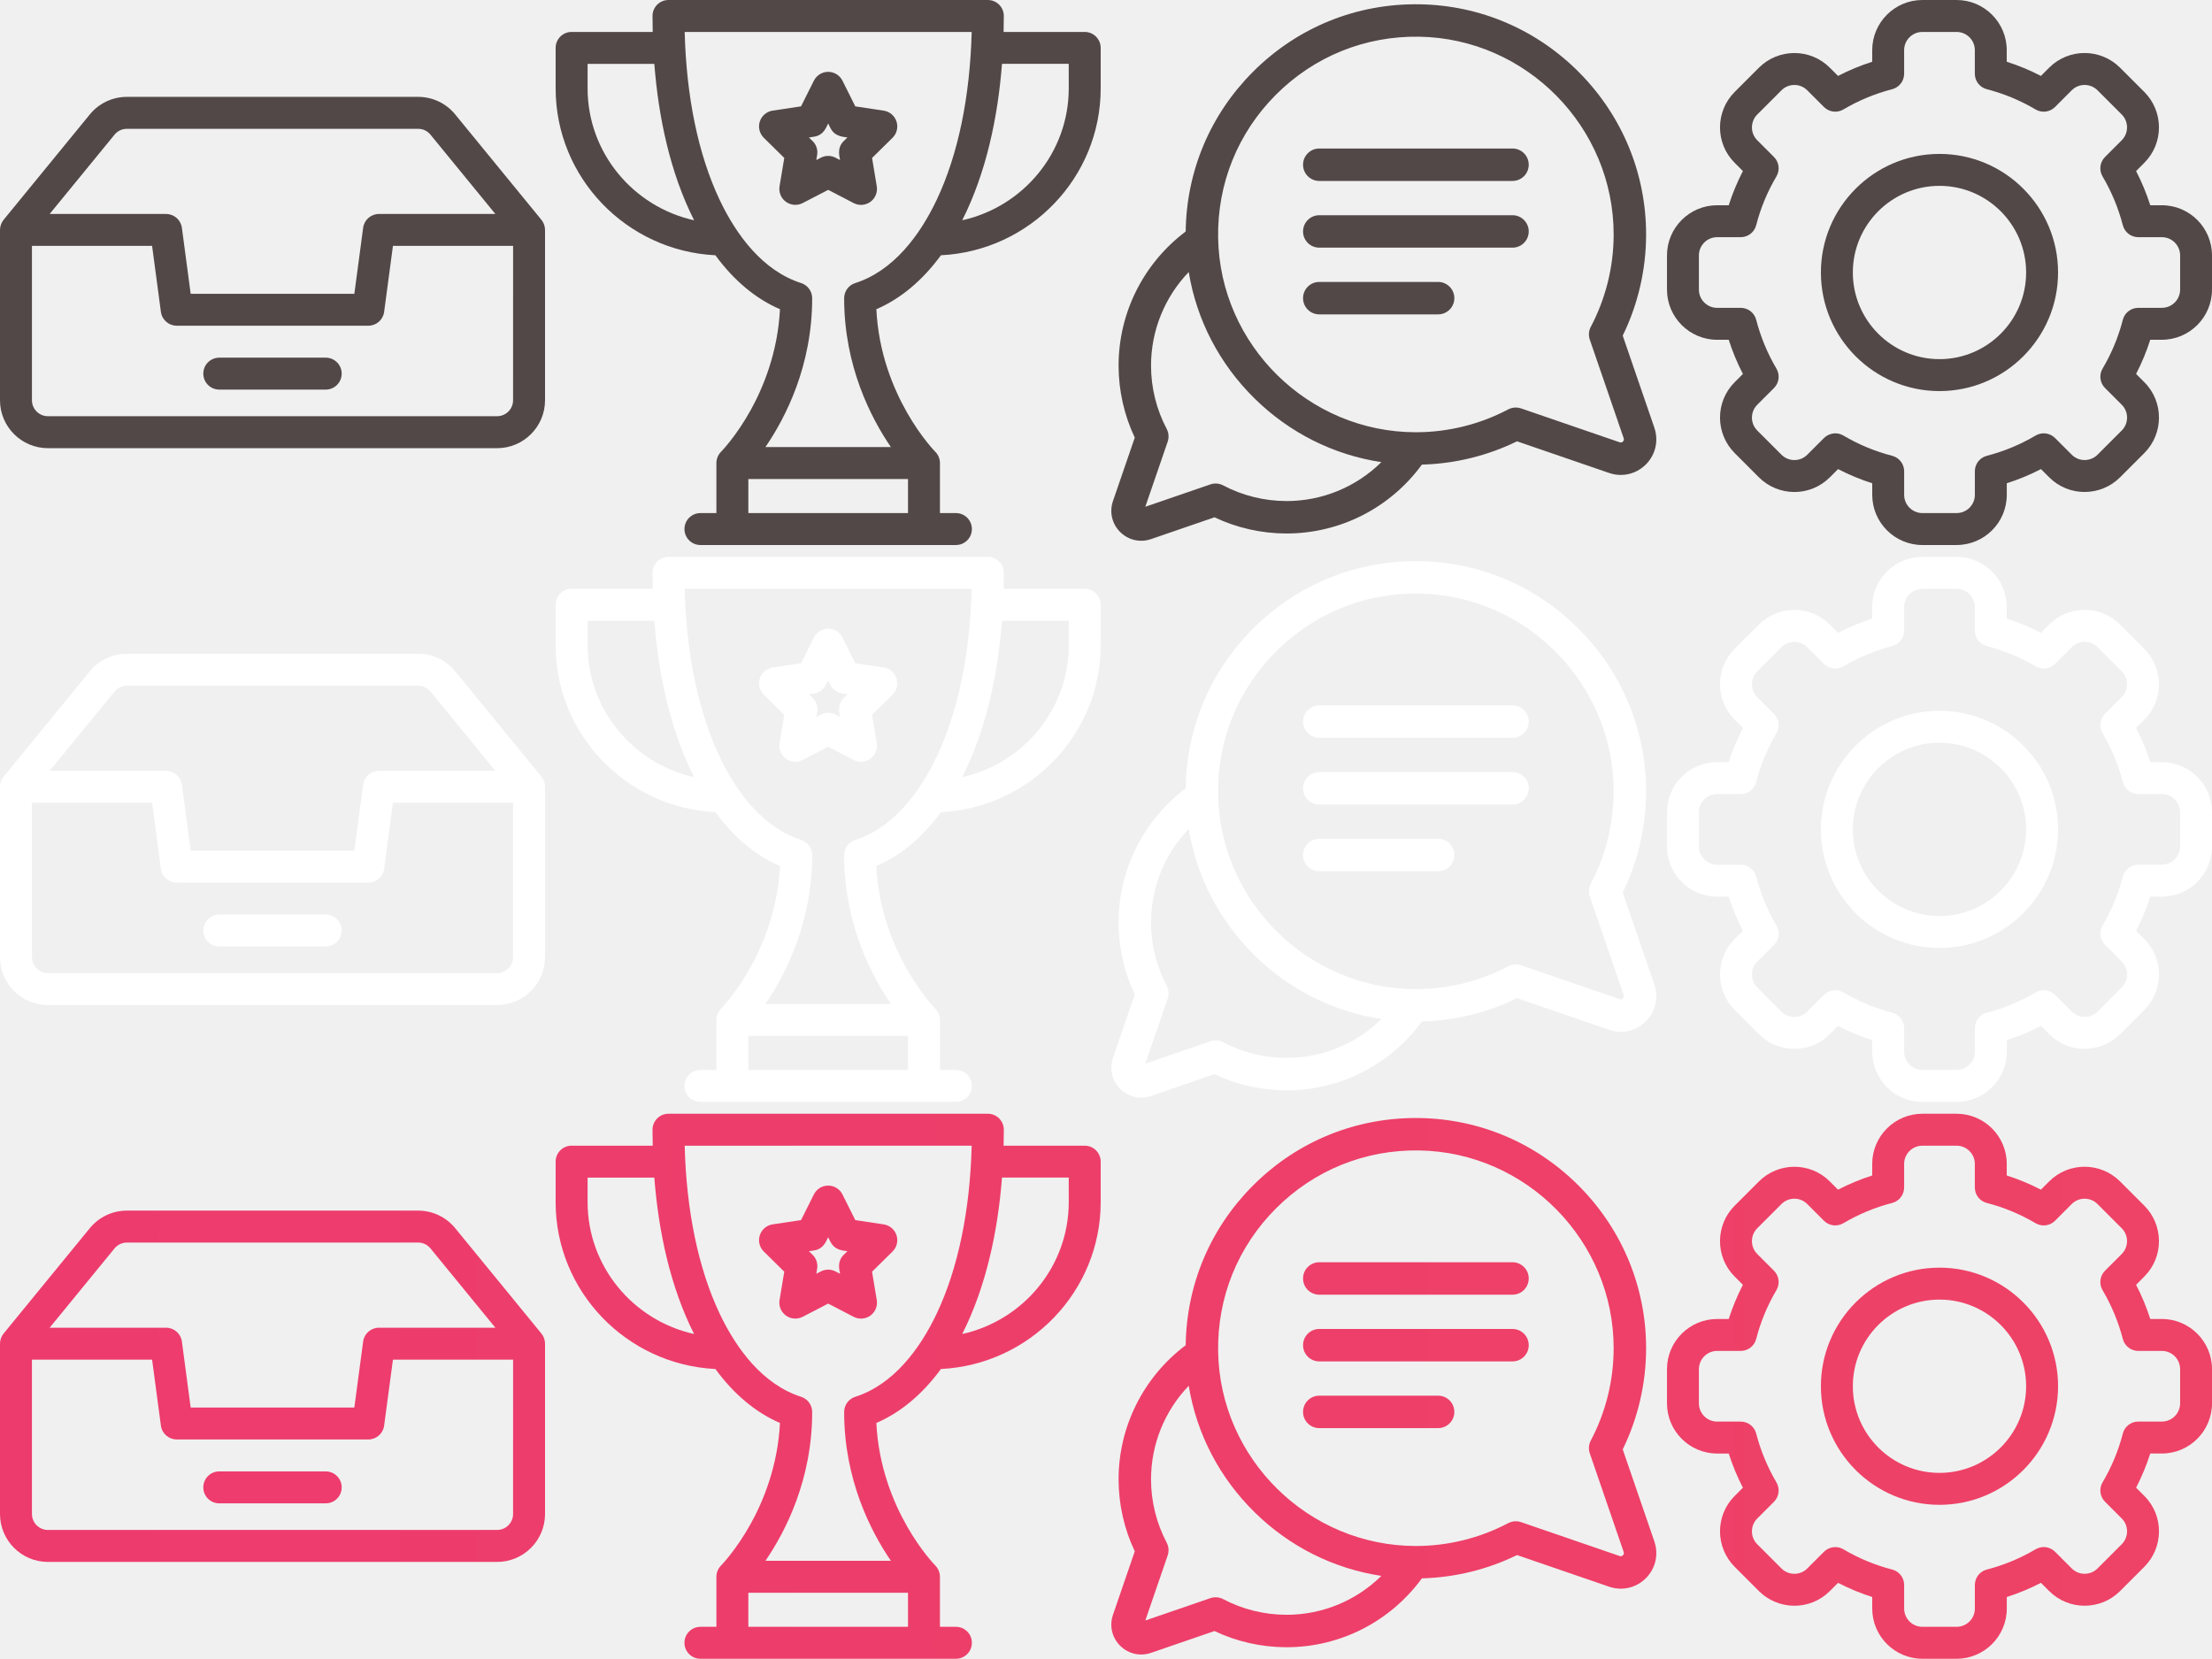
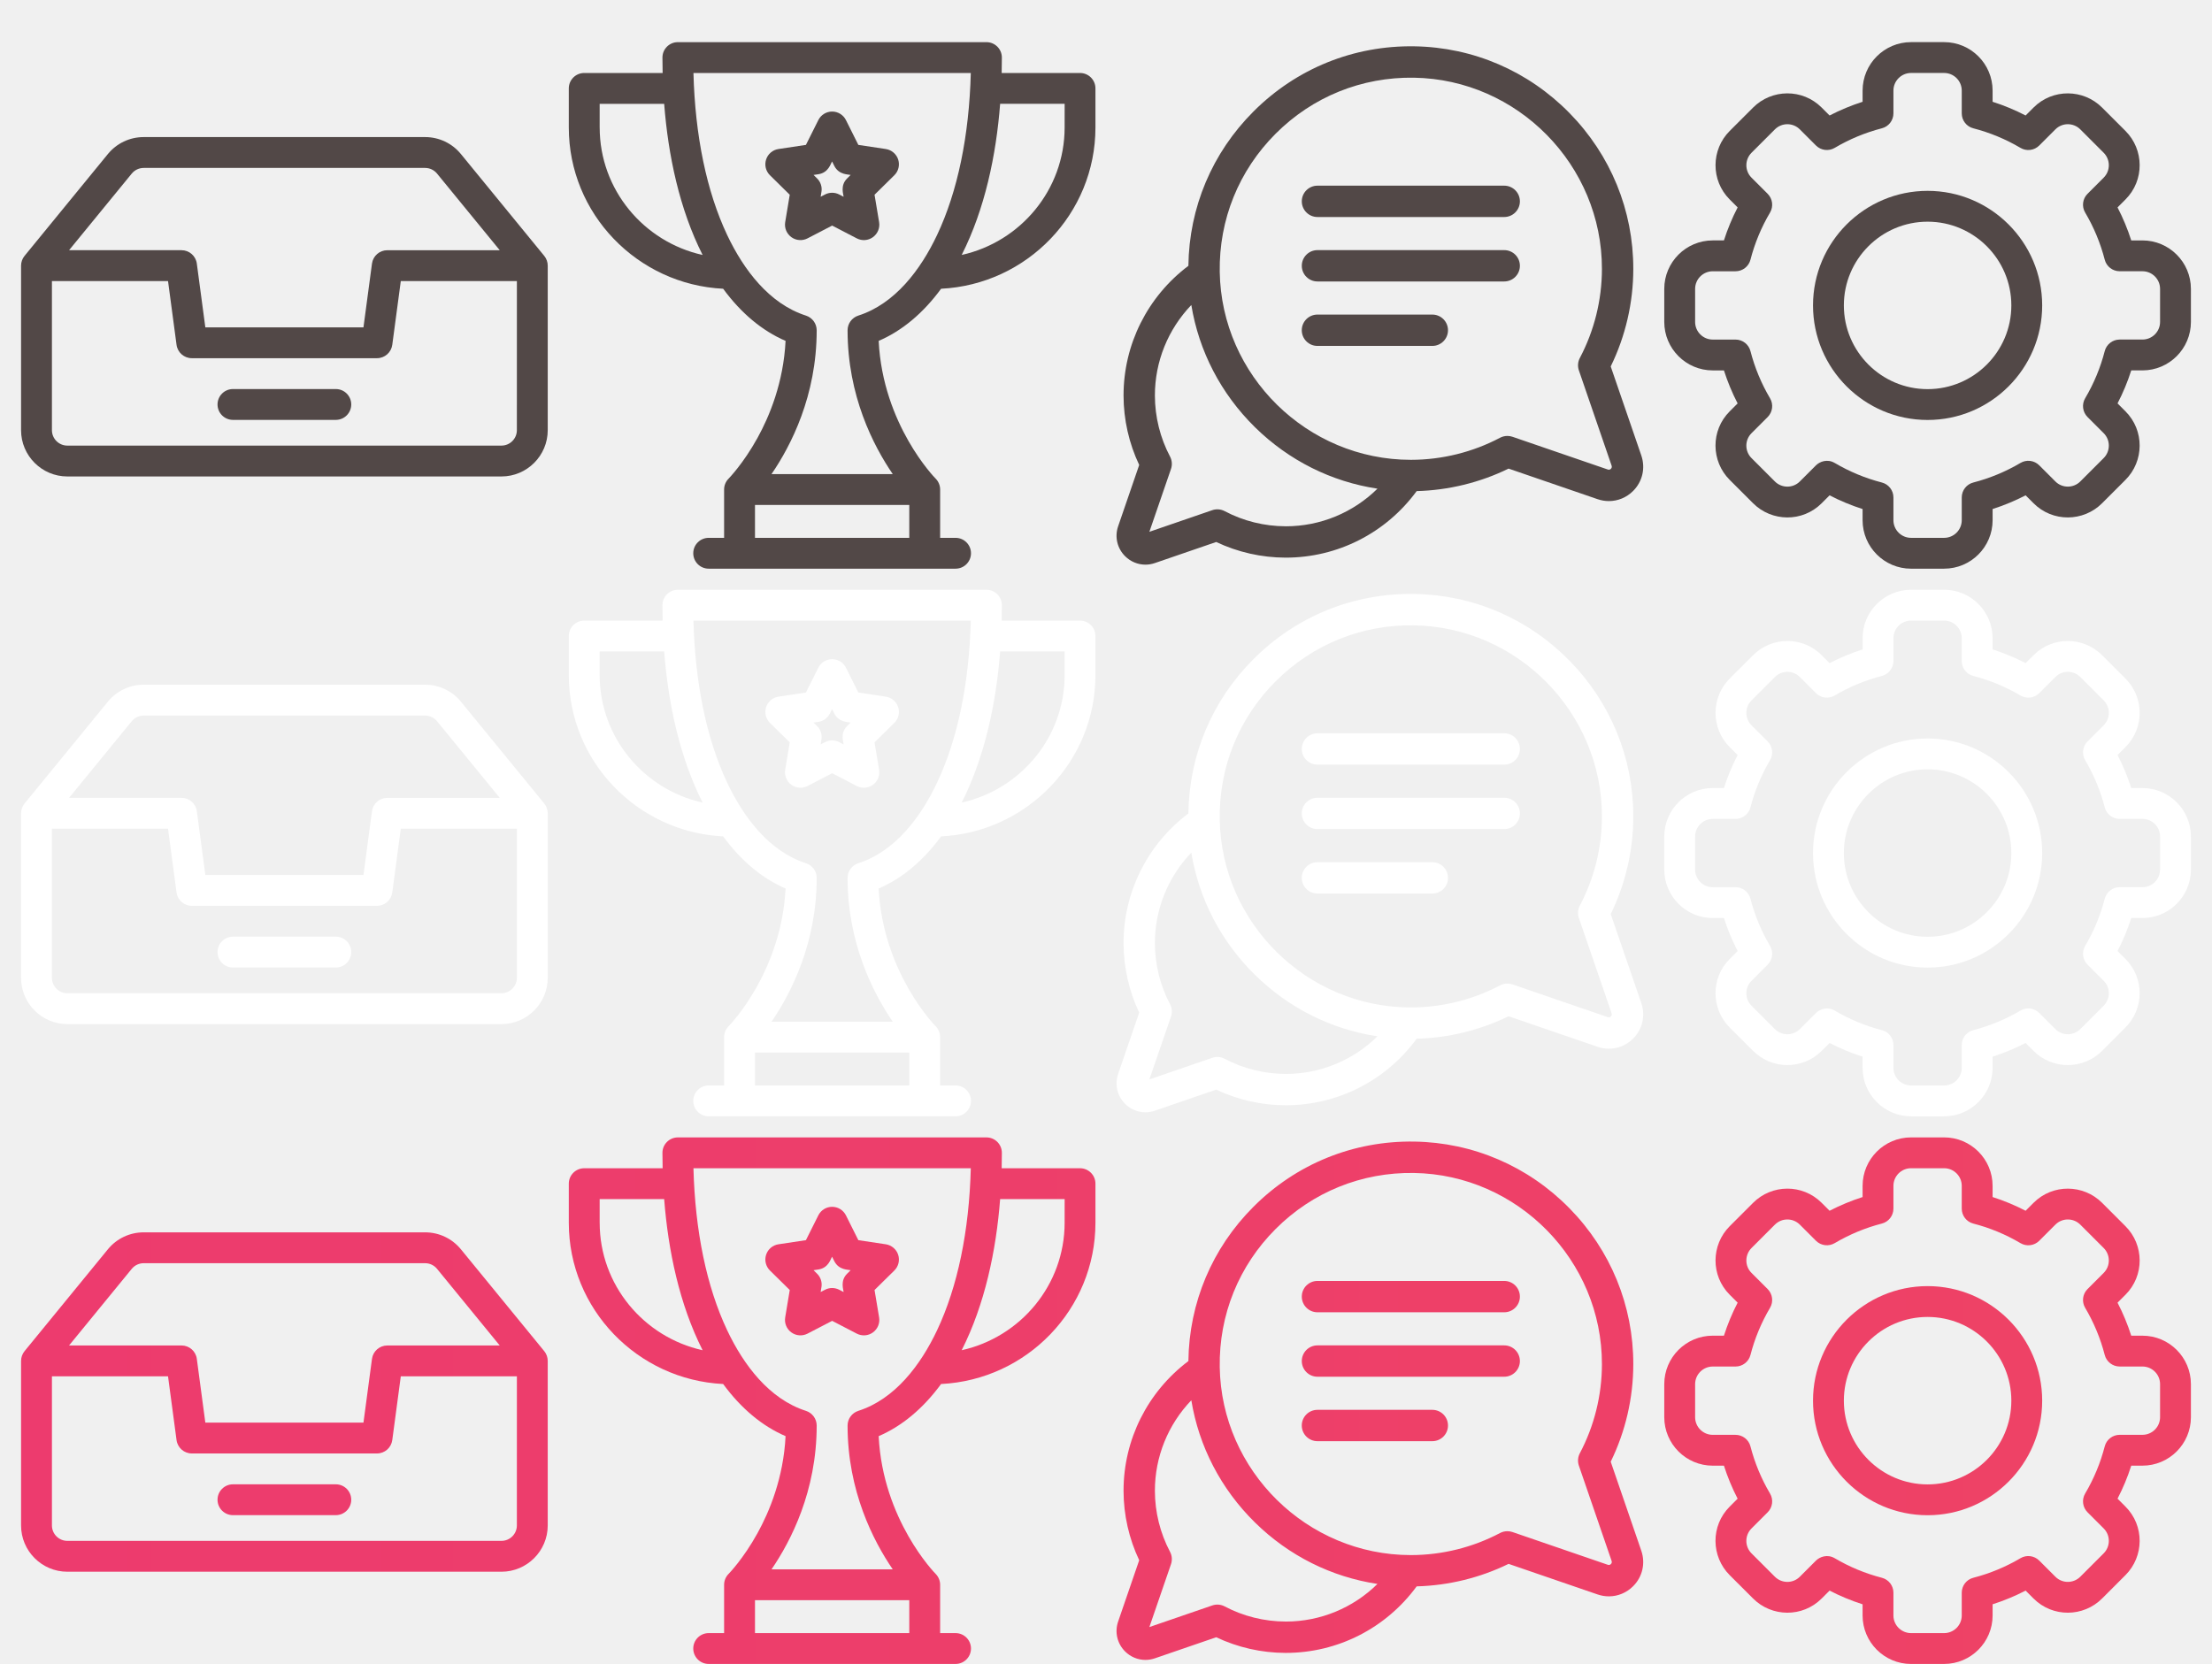
- <svg xmlns="http://www.w3.org/2000/svg" xmlns:xlink="http://www.w3.org/1999/xlink" version="1.1" width="100" height="75" viewBox="0 0 100 75">
+ <svg xmlns="http://www.w3.org/2000/svg" xmlns:xlink="http://www.w3.org/1999/xlink" version="1.1" width="105" height="79" viewBox="0 0 105 79">
  <defs>
    <linearGradient id="linear-gradient" y1="220.67" x2="759.86" y2="220.67" gradientUnits="userSpaceOnUse">
      <stop offset="0" stop-color="#ed3b6e" />
      <stop offset="1" stop-color="#f3702f" />
    </linearGradient>
    <g id="main">
      <g id="inbox">
-         <path d="M 24.476,9.937 20.578,5.173 C 20.165,4.669 19.554,4.379 18.902,4.379 H 5.737 c -0.652,0 -1.263,0.29 -1.676,0.794 L 0.163,9.937 C 0.058,10.066 -1.1442791e-6,10.231 -1.1442791e-6,10.395 v 7.7 c 0,1.194 0.971,2.166 2.166,2.166 h 20.308 c 1.194,0 2.166,-0.971 2.166,-2.166 v -7.7 c 0,-0.158 -0.055,-0.325 -0.163,-0.457 z M 5.178,6.088 C 5.316,5.919 5.52,5.823 5.737,5.823 H 18.902 c 0.217,0 0.421,0.096 0.559,0.265 l 2.933,3.585 h -5.262 c -0.362,0 -0.668,0.268 -0.715,0.626 l -0.398,2.983 H 8.62 L 8.223,10.299 C 8.175,9.941 7.869,9.673 7.507,9.673 H 2.245 Z M 23.195,18.094 c 0,0.398 -0.324,0.722 -0.722,0.722 H 2.166 c -0.398,0 -0.722,-0.324 -0.722,-0.722 v -6.978 h 5.432 l 0.398,2.983 c 0.048,0.359 0.354,0.626 0.715,0.626 h 8.662 c 0.362,0 0.668,-0.268 0.715,-0.626 l 0.398,-2.983 h 5.432 z" />
-         <path d="M 14.726,16.169 H 9.913 c -0.399,0 -0.722,0.323 -0.722,0.722 0,0.399 0.323,0.722 0.722,0.722 h 4.812 c 0.399,0 0.722,-0.323 0.722,-0.722 0,-0.399 -0.323,-0.722 -0.722,-0.722 z" />
+         <path d="M 25.834,11.148 21.879,6.314 C 21.46,5.802 20.841,5.508 20.179,5.508 H 6.821 c -0.662,0 -1.282,0.294 -1.701,0.806 L 1.166,11.148 c -0.107,0.131 -0.166,0.298 -0.166,0.464 v 7.812 c 0,1.212 0.986,2.197 2.197,2.197 H 23.803 C 25.014,21.621 26,20.635 26,19.424 v -7.812 c 0,-0.161 -0.056,-0.33 -0.166,-0.464 z M 6.254,7.241 C 6.394,7.071 6.601,6.973 6.821,6.973 H 20.179 c 0.221,0 0.427,0.098 0.567,0.269 l 2.976,3.638 h -5.339 c -0.367,0 -0.677,0.272 -0.726,0.636 l -0.404,3.026 H 9.747 L 9.343,11.515 C 9.295,11.151 8.984,10.879 8.617,10.879 H 3.278 Z M 24.535,19.424 c 0,0.404 -0.329,0.732 -0.732,0.732 H 3.197 c -0.404,0 -0.732,-0.329 -0.732,-0.732 V 12.344 h 5.511 l 0.404,3.026 c 0.048,0.364 0.359,0.636 0.726,0.636 h 8.789 c 0.367,0 0.677,-0.272 0.726,-0.636 l 0.404,-3.026 h 5.511 z" />
+         <path d="m 15.941,17.471 h -4.883 c -0.404,0 -0.732,0.328 -0.732,0.732 0,0.404 0.328,0.732 0.732,0.732 h 4.883 c 0.404,0 0.732,-0.328 0.732,-0.732 0,-0.404 -0.328,-0.732 -0.732,-0.732 z" />
      </g>
      <g id="achievements">
-         <path d="M 39.95,5.002 38.666,4.809 38.086,3.647 C 37.963,3.403 37.713,3.248 37.44,3.248 c -0.273,0 -0.523,0.154 -0.646,0.399 l -0.581,1.161 -1.284,0.193 c -0.27,0.041 -0.495,0.231 -0.579,0.491 -0.085,0.261 -0.014,0.546 0.18,0.737 l 0.925,0.911 -0.213,1.281 c -0.045,0.27 0.067,0.542 0.288,0.702 0.221,0.16 0.514,0.183 0.757,0.057 L 37.44,8.583 38.592,9.181 C 38.835,9.307 39.128,9.285 39.349,9.125 39.57,8.964 39.682,8.692 39.637,8.422 L 39.424,7.141 40.349,6.23 C 40.544,6.038 40.614,5.753 40.529,5.493 40.445,5.233 40.221,5.043 39.95,5.002 Z m -1.806,1.374 C 37.801,6.714 37.976,7.138 37.976,7.235 L 37.773,7.129 c -0.208,-0.108 -0.457,-0.108 -0.665,0 L 36.904,7.235 c 0.019,-0.17 0.089,-0.332 0.012,-0.568 -0.077,-0.237 -0.23,-0.326 -0.344,-0.452 0.118,-0.018 0.236,-0.036 0.231,-0.035 0.475,-0.074 0.573,-0.506 0.637,-0.596 l 0.103,0.205 c 0.216,0.431 0.673,0.395 0.765,0.425 z" />
-         <path d="m 49.038,1.444 h -3.667 c 0.006,-0.239 0.009,-0.479 0.009,-0.722 C 45.38,0.323 45.057,1.7696721e-7 44.658,1.7696721e-7 h -14.437 c -0.399,0 -0.722,0.323 -0.722,0.722 0,0.243 0.003,0.483 0.009,0.722 h -3.667 c -0.399,0 -0.722,0.323 -0.722,0.722 v 1.828 c 0,4.039 3.206,7.348 7.222,7.546 0.837,1.141 1.823,1.967 2.92,2.439 -0.098,1.952 -0.756,3.533 -1.315,4.545 -0.665,1.204 -1.343,1.893 -1.348,1.899 v 4.9e-5 c -0.132,0.132 -0.211,0.318 -0.211,0.51 v 2.262 h -0.722 c -0.399,0 -0.722,0.323 -0.722,0.722 0,0.399 0.323,0.722 0.722,0.722 h 11.55 c 0.399,0 0.722,-0.323 0.722,-0.722 0,-0.399 -0.323,-0.722 -0.722,-0.722 h -0.722 v -2.262 c 0,-0.183 -0.073,-0.372 -0.211,-0.51 0,0 0,0 0,-4.9e-5 -0.026,-0.026 -2.47,-2.515 -2.664,-6.444 1.097,-0.472 2.083,-1.298 2.92,-2.439 4.016,-0.199 7.222,-3.507 7.222,-7.546 V 2.166 c 0,-0.399 -0.323,-0.722 -0.722,-0.722 z M 26.564,3.994 V 2.887 h 3.017 c 0.186,2.412 0.715,4.93 1.798,7.071 C 28.628,9.349 26.564,6.906 26.564,3.994 Z m 7.267,19.201 v -1.54 h 7.218 v 1.54 z m 4.833,-10.399 c -0.299,0.096 -0.502,0.374 -0.502,0.687 0,3.06 1.205,5.399 2.113,6.728 h -5.671 c 0.908,-1.328 2.113,-3.667 2.113,-6.728 0,-0.314 -0.203,-0.592 -0.502,-0.687 -1.712,-0.548 -2.916,-2.139 -3.689,-3.777 C 31.569,6.991 31.028,4.384 30.953,1.444 h 12.975 c -0.076,2.94 -0.616,5.547 -1.575,7.576 -0.766,1.621 -1.967,3.226 -3.689,3.777 z m 9.652,-8.803 c 0,2.912 -2.063,5.355 -4.816,5.965 1.083,-2.141 1.612,-4.66 1.798,-7.072 h 3.017 z" />
+         <path d="M 42.047,6.075 40.744,5.879 40.155,4.701 C 40.031,4.453 39.777,4.296 39.5,4.296 c -0.277,0 -0.531,0.157 -0.655,0.405 l -0.589,1.178 -1.303,0.196 c -0.274,0.041 -0.502,0.234 -0.587,0.498 -0.086,0.264 -0.015,0.554 0.183,0.748 l 0.939,0.925 -0.216,1.3 c -0.046,0.274 0.068,0.55 0.292,0.713 0.224,0.163 0.521,0.186 0.768,0.058 l 1.169,-0.607 1.169,0.607 c 0.246,0.128 0.544,0.106 0.768,-0.058 0.224,-0.163 0.338,-0.439 0.292,-0.713 L 41.513,8.246 42.452,7.321 C 42.65,7.127 42.72,6.837 42.635,6.573 42.549,6.31 42.321,6.117 42.047,6.075 Z m -1.833,1.394 c -0.349,0.343 -0.17,0.773 -0.17,0.872 l -0.207,-0.107 c -0.212,-0.11 -0.463,-0.11 -0.675,0 l -0.207,0.107 c 0.019,-0.172 0.09,-0.337 0.012,-0.577 -0.078,-0.24 -0.233,-0.331 -0.349,-0.458 0.12,-0.018 0.239,-0.036 0.234,-0.035 0.482,-0.075 0.581,-0.513 0.646,-0.604 l 0.104,0.208 c 0.219,0.438 0.683,0.401 0.776,0.431 z" />
+         <path d="m 51.268,2.465 h -3.72 c 0.006,-0.242 0.009,-0.486 0.009,-0.732 5e-5,-0.404 -0.328,-0.732 -0.732,-0.732 h -14.648 c -0.404,0 -0.732,0.328 -0.732,0.732 0,0.246 0.003,0.49 0.009,0.732 h -3.72 C 27.328,2.465 27,2.793 27,3.197 v 1.855 c 0,4.098 3.253,7.455 7.327,7.657 0.849,1.158 1.85,1.996 2.963,2.475 -0.099,1.981 -0.767,3.585 -1.335,4.611 -0.675,1.221 -1.362,1.921 -1.368,1.927 v 5e-5 c -0.134,0.134 -0.215,0.322 -0.215,0.518 v 2.295 h -0.732 c -0.404,0 -0.732,0.328 -0.732,0.732 0,0.404 0.328,0.732 0.732,0.732 h 11.719 c 0.404,0 0.732,-0.328 0.732,-0.732 0,-0.404 -0.328,-0.732 -0.732,-0.732 h -0.732 v -2.295 c 0,-0.186 -0.074,-0.378 -0.215,-0.518 0,0 0,0 0,-5e-5 -0.026,-0.026 -2.506,-2.551 -2.703,-6.538 1.113,-0.479 2.114,-1.317 2.963,-2.475 4.075,-0.201 7.327,-3.559 7.327,-7.657 V 3.197 c 0,-0.404 -0.328,-0.732 -0.732,-0.732 z M 28.465,5.052 V 3.93 h 3.062 c 0.189,2.447 0.726,5.002 1.825,7.175 -2.793,-0.619 -4.886,-3.098 -4.886,-6.052 z m 7.373,19.483 v -1.562 h 7.324 v 1.562 z m 4.904,-10.551 c -0.303,0.097 -0.509,0.379 -0.509,0.698 0,3.105 1.223,5.478 2.144,6.826 h -5.754 c 0.922,-1.348 2.144,-3.721 2.144,-6.826 0,-0.318 -0.206,-0.6 -0.509,-0.698 -1.737,-0.556 -2.958,-2.17 -3.743,-3.832 -0.972,-2.059 -1.521,-4.704 -1.598,-7.687 h 13.165 c -0.077,2.983 -0.625,5.628 -1.598,7.687 -0.777,1.645 -1.996,3.273 -3.743,3.832 z m 9.794,-8.932 c 0,2.955 -2.094,5.433 -4.886,6.052 1.099,-2.173 1.636,-4.728 1.825,-7.175 h 3.062 z" />
      </g>
      <g id="chat">
-         <path d="m 74.791,19.338 -1.431,-4.165 c 0.69,-1.41 1.054,-2.978 1.057,-4.556 C 74.421,7.873 73.359,5.279 71.428,3.312 69.496,1.345 66.921,0.238 64.178,0.194 61.333,0.149 58.66,1.231 56.65,3.241 54.712,5.179 53.637,7.734 53.603,10.465 c -1.91,1.438 -3.038,3.681 -3.034,6.076 0.002,1.121 0.254,2.235 0.732,3.242 l -0.986,2.869 c -0.169,0.493 -0.046,1.029 0.323,1.397 0.259,0.26 0.602,0.398 0.953,0.398 0.148,0 0.298,-0.024 0.444,-0.075 l 2.869,-0.986 c 1.007,0.478 2.122,0.73 3.242,0.732 0.004,0 0.008,0 0.012,0 2.431,-9.6e-5 4.69,-1.157 6.123,-3.114 1.491,-0.039 2.967,-0.4 4.3,-1.053 l 4.165,1.431 c 0.174,0.06 0.351,0.089 0.527,0.089 0.418,0 0.825,-0.164 1.133,-0.473 0.438,-0.438 0.585,-1.074 0.384,-1.66 z m -16.633,3.313 c -0.003,0 -0.006,0 -0.01,0 -0.992,-0.002 -1.977,-0.246 -2.849,-0.707 -0.179,-0.095 -0.39,-0.111 -0.581,-0.045 l -2.941,1.011 1.011,-2.941 c 0.066,-0.192 0.049,-0.402 -0.045,-0.581 -0.461,-0.872 -0.706,-1.857 -0.707,-2.849 -0.003,-1.596 0.618,-3.108 1.704,-4.241 0.355,2.162 1.385,4.153 2.982,5.722 1.585,1.557 3.577,2.548 5.727,2.872 -1.135,1.119 -2.665,1.76 -4.29,1.76 z m 15.212,-2.69 c -0.042,0.042 -0.091,0.053 -0.147,0.034 l -4.459,-1.532 c -0.077,-0.027 -0.158,-0.04 -0.238,-0.04 -0.118,0 -0.236,0.029 -0.343,0.085 -1.273,0.673 -2.711,1.031 -4.16,1.033 -0.005,0 -0.009,0 -0.014,0 -4.854,0 -8.863,-3.943 -8.94,-8.796 -0.039,-2.444 0.891,-4.741 2.618,-6.468 1.727,-1.727 4.024,-2.656 6.468,-2.618 4.857,0.077 8.803,4.094 8.795,8.954 -0.002,1.449 -0.359,2.887 -1.033,4.16 -0.095,0.179 -0.111,0.39 -0.045,0.581 l 1.532,4.459 c 0.019,0.056 0.008,0.105 -0.034,0.147 z" />
-         <path d="m 68.378,6.714 h -8.737 c -0.405,0 -0.733,0.328 -0.733,0.733 0,0.405 0.328,0.733 0.733,0.733 h 8.737 c 0.405,0 0.733,-0.328 0.733,-0.733 0,-0.405 -0.328,-0.733 -0.733,-0.733 z" />
-         <path d="m 68.378,9.73 h -8.737 c -0.405,0 -0.733,0.328 -0.733,0.733 0,0.405 0.328,0.733 0.733,0.733 h 8.737 c 0.405,0 0.733,-0.328 0.733,-0.733 0,-0.405 -0.328,-0.733 -0.733,-0.733 z" />
-         <path d="m 65.015,12.746 h -5.374 c -0.405,0 -0.733,0.328 -0.733,0.733 0,0.405 0.328,0.733 0.733,0.733 h 5.374 c 0.405,0 0.733,-0.328 0.733,-0.733 0,-0.405 -0.328,-0.733 -0.733,-0.733 z" />
+         <path d="m 77.91,20.624 -1.452,-4.226 c 0.7,-1.431 1.07,-3.022 1.072,-4.623 0.004,-2.784 -1.073,-5.416 -3.033,-7.412 -1.96,-1.996 -4.573,-3.12 -7.356,-3.164 -2.886,-0.046 -5.599,1.052 -7.638,3.092 -1.967,1.966 -3.057,4.559 -3.092,7.329 -1.938,1.459 -3.082,3.734 -3.078,6.165 0.002,1.137 0.258,2.268 0.743,3.29 l -1,2.911 c -0.172,0.5 -0.046,1.044 0.328,1.418 0.263,0.263 0.61,0.404 0.967,0.404 0.15,0 0.302,-0.025 0.45,-0.076 l 2.911,-1 c 1.022,0.485 2.153,0.741 3.29,0.743 0.004,0 0.008,0 0.012,0 2.466,-9.8e-5 4.759,-1.174 6.213,-3.159 1.513,-0.04 3.01,-0.406 4.363,-1.068 l 4.226,1.452 c 0.176,0.06 0.357,0.09 0.535,0.09 0.424,0 0.837,-0.167 1.15,-0.48 0.445,-0.445 0.594,-1.09 0.389,-1.685 z m -16.876,3.362 c -0.003,0 -0.007,0 -0.01,0 -1.007,-0.002 -2.006,-0.25 -2.89,-0.718 -0.182,-0.096 -0.395,-0.113 -0.59,-0.046 l -2.985,1.026 1.026,-2.984 c 0.067,-0.194 0.05,-0.408 -0.046,-0.59 -0.468,-0.884 -0.716,-1.884 -0.718,-2.89 -0.003,-1.619 0.627,-3.154 1.729,-4.303 0.36,2.193 1.405,4.214 3.025,5.806 1.608,1.58 3.63,2.585 5.811,2.914 -1.152,1.135 -2.704,1.786 -4.353,1.786 z m 15.434,-2.729 c -0.042,0.042 -0.093,0.054 -0.149,0.034 l -4.524,-1.554 c -0.079,-0.027 -0.16,-0.04 -0.242,-0.04 -0.12,0 -0.24,0.029 -0.348,0.086 -1.292,0.683 -2.751,1.046 -4.221,1.048 -0.005,0 -0.009,0 -0.014,0 -4.925,0 -8.993,-4.001 -9.071,-8.924 -0.039,-2.48 0.904,-4.81 2.656,-6.562 1.752,-1.752 4.083,-2.695 6.562,-2.656 4.929,0.078 8.932,4.154 8.924,9.085 -0.002,1.47 -0.365,2.929 -1.048,4.221 -0.096,0.182 -0.113,0.395 -0.046,0.59 l 1.554,4.524 c 0.019,0.057 0.008,0.107 -0.035,0.149 z" />
+         <path d="m 71.403,7.815 h -8.865 c -0.411,0 -0.744,0.333 -0.744,0.744 0,0.411 0.333,0.744 0.744,0.744 h 8.865 c 0.411,0 0.744,-0.333 0.744,-0.744 0,-0.411 -0.333,-0.744 -0.744,-0.744 z" />
+         <path d="m 71.403,10.875 h -8.865 c -0.411,0 -0.744,0.333 -0.744,0.744 0,0.411 0.333,0.744 0.744,0.744 h 8.865 c 0.411,0 0.744,-0.333 0.744,-0.744 0,-0.411 -0.333,-0.744 -0.744,-0.744 z" />
+         <path d="m 67.99,13.935 h -5.453 c -0.411,0 -0.744,0.333 -0.744,0.744 0,0.411 0.333,0.744 0.744,0.744 h 5.453 c 0.411,0 0.744,-0.333 0.744,-0.744 0,-0.411 -0.333,-0.744 -0.744,-0.744 z" />
      </g>
      <g id="setup">
-         <path d="m 88.454,24.639 h -1.546 c -1.251,0 -2.268,-1.018 -2.268,-2.268 v -0.523 c -0.532,-0.17 -1.048,-0.384 -1.545,-0.641 l -0.371,0.371 c -0.898,0.899 -2.336,0.873 -3.208,-3.64e-4 L 78.423,20.484 c -0.873,-0.872 -0.899,-2.31 3.64e-4,-3.208 l 0.37,-0.37 c -0.257,-0.496 -0.471,-1.013 -0.641,-1.545 h -0.523 c -1.251,0 -2.268,-1.018 -2.268,-2.268 v -1.546 c 0,-1.251 1.018,-2.268 2.268,-2.268 h 0.523 C 78.322,8.746 78.537,8.23 78.793,7.733 L 78.423,7.363 C 77.524,6.465 77.549,5.027 78.423,4.155 l 1.093,-1.093 c 0.874,-0.875 2.312,-0.897 3.208,3.638e-4 l 0.37,0.37 c 0.496,-0.257 1.013,-0.471 1.545,-0.641 V 2.268 c 0,-1.251 1.018,-2.268 2.268,-2.268 h 1.546 c 1.251,0 2.268,1.018 2.268,2.268 v 0.523 c 0.532,0.17 1.048,0.384 1.545,0.641 l 0.371,-0.371 c 0.898,-0.899 2.336,-0.873 3.208,3.638e-4 l 1.093,1.093 c 0.873,0.872 0.899,2.31 -3.64e-4,3.208 L 96.568,7.734 c 0.257,0.496 0.471,1.013 0.641,1.545 h 0.523 C 98.982,9.278 100,10.296 100,11.546 v 1.546 c 0,1.251 -1.018,2.268 -2.268,2.268 h -0.523 c -0.17,0.532 -0.384,1.048 -0.641,1.545 l 0.371,0.371 c 0.898,0.897 0.873,2.335 -3.64e-4,3.208 l -1.093,1.093 c -0.874,0.875 -2.312,0.897 -3.208,-3.63e-4 l -0.37,-0.37 c -0.496,0.257 -1.013,0.471 -1.545,0.641 v 0.523 c 0,1.251 -1.018,2.268 -2.268,2.268 z m -5.118,-4.949 c 0.689,0.408 1.432,0.716 2.206,0.916 0.319,0.082 0.541,0.37 0.541,0.699 v 1.066 c 0,0.455 0.37,0.824 0.825,0.824 h 1.546 c 0.455,0 0.825,-0.37 0.825,-0.824 v -1.066 c 0,-0.329 0.223,-0.617 0.541,-0.699 0.774,-0.2 1.516,-0.508 2.206,-0.916 0.284,-0.168 0.645,-0.122 0.878,0.111 l 0.755,0.755 c 0.326,0.326 0.848,0.318 1.166,3.64e-4 l 1.094,-1.094 c 0.317,-0.316 0.327,-0.839 3.64e-4,-1.166 l -0.755,-0.755 c -0.233,-0.233 -0.279,-0.594 -0.111,-0.878 0.408,-0.689 0.716,-1.431 0.915,-2.206 0.082,-0.319 0.37,-0.541 0.699,-0.541 h 1.066 c 0.455,0 0.825,-0.37 0.825,-0.824 v -1.546 c 0,-0.455 -0.37,-0.824 -0.825,-0.824 h -1.066 c -0.329,0 -0.617,-0.223 -0.699,-0.541 C 95.767,9.406 95.459,8.664 95.052,7.975 94.884,7.691 94.93,7.33 95.163,7.097 l 0.755,-0.755 c 0.326,-0.326 0.318,-0.849 3.64e-4,-1.166 l -1.094,-1.094 C 94.507,3.765 93.984,3.756 93.658,4.082 L 92.903,4.838 C 92.67,5.071 92.309,5.116 92.025,4.949 91.336,4.541 90.594,4.233 89.82,4.033 89.501,3.951 89.278,3.663 89.278,3.334 V 2.268 c 0,-0.455 -0.37,-0.824 -0.825,-0.824 h -1.546 c -0.455,0 -0.825,0.37 -0.825,0.824 v 1.066 c 0,0.329 -0.223,0.617 -0.541,0.699 C 84.767,4.233 84.025,4.541 83.336,4.948 83.052,5.116 82.691,5.071 82.458,4.838 L 81.703,4.083 C 81.378,3.757 80.855,3.764 80.537,4.082 l -1.094,1.094 c -0.317,0.316 -0.327,0.839 -3.64e-4,1.166 l 0.755,0.755 c 0.233,0.233 0.279,0.594 0.111,0.878 -0.408,0.689 -0.716,1.431 -0.915,2.206 -0.082,0.319 -0.37,0.541 -0.699,0.541 H 77.629 c -0.455,4.8e-5 -0.825,0.37 -0.825,0.825 v 1.546 c 0,0.455 0.37,0.824 0.825,0.824 h 1.066 c 0.329,0 0.617,0.223 0.699,0.541 0.2,0.774 0.508,1.516 0.915,2.206 0.168,0.284 0.122,0.645 -0.111,0.878 l -0.755,0.755 c -0.326,0.326 -0.318,0.849 -3.63e-4,1.166 l 1.094,1.094 c 0.317,0.317 0.84,0.327 1.166,3.64e-4 l 0.755,-0.755 c 0.172,-0.172 0.529,-0.317 0.878,-0.111 z" />
-         <path d="m 87.68,17.68 c -2.956,0 -5.361,-2.405 -5.361,-5.361 0,-2.956 2.405,-5.361 5.361,-5.361 2.956,0 5.361,2.405 5.361,5.361 0,2.956 -2.405,5.361 -5.361,5.361 z m 0,-9.278 c -2.16,0 -3.917,1.757 -3.917,3.917 0,2.16 1.757,3.917 3.917,3.917 2.16,0 3.917,-1.757 3.917,-3.917 0,-2.16 -1.757,-3.917 -3.917,-3.917 z" />
+         <path d="m 92.284,26 h -1.569 c -1.269,0 -2.301,-1.032 -2.301,-2.301 V 23.168 C 87.874,22.995 87.35,22.778 86.847,22.517 l -0.376,0.376 c -0.911,0.912 -2.371,0.885 -3.255,-3.7e-4 L 82.106,21.784 c -0.886,-0.885 -0.912,-2.344 3.69e-4,-3.255 l 0.376,-0.376 C 82.222,17.65 82.005,17.125 81.832,16.586 H 81.301 C 80.032,16.586 79,15.553 79,14.284 v -1.569 c 0,-1.269 1.032,-2.301 2.301,-2.301 h 0.531 C 82.005,9.874 82.222,9.35 82.483,8.847 L 82.107,8.471 c -0.911,-0.91 -0.886,-2.37 3.69e-4,-3.255 l 1.109,-1.109 c 0.887,-0.888 2.346,-0.91 3.255,3.691e-4 l 0.376,0.376 c 0.504,-0.261 1.028,-0.478 1.567,-0.651 V 3.301 c 0,-1.269 1.032,-2.301 2.301,-2.301 h 1.569 c 1.269,0 2.301,1.032 2.301,2.301 v 0.531 c 0.54,0.172 1.064,0.39 1.567,0.651 l 0.376,-0.376 c 0.911,-0.912 2.371,-0.885 3.255,3.692e-4 l 1.109,1.109 c 0.886,0.885 0.912,2.344 -3.7e-4,3.255 l -0.376,0.376 c 0.261,0.504 0.478,1.028 0.651,1.567 h 0.531 c 1.269,0 2.301,1.032 2.301,2.301 v 1.569 c 0,1.269 -1.032,2.301 -2.301,2.301 h -0.531 c -0.172,0.54 -0.39,1.064 -0.651,1.567 l 0.376,0.376 c 0.911,0.91 0.886,2.37 -3.7e-4,3.255 l -1.109,1.109 c -0.887,0.888 -2.346,0.91 -3.255,-3.68e-4 L 96.153,22.517 c -0.504,0.26 -1.028,0.478 -1.567,0.65 v 0.531 c 0,1.269 -1.032,2.301 -2.301,2.301 z m -5.193,-5.021 c 0.7,0.414 1.452,0.726 2.238,0.929 0.323,0.083 0.549,0.375 0.549,0.709 v 1.081 c 0,0.461 0.375,0.837 0.837,0.837 h 1.569 c 0.461,0 0.837,-0.375 0.837,-0.837 v -1.081 c 0,-0.334 0.226,-0.626 0.549,-0.709 0.785,-0.203 1.538,-0.515 2.238,-0.929 0.288,-0.17 0.654,-0.124 0.891,0.113 l 0.766,0.766 c 0.33,0.331 0.861,0.323 1.183,3.69e-4 l 1.11,-1.11 c 0.321,-0.321 0.332,-0.851 3.69e-4,-1.183 L 99.092,18.799 c -0.236,-0.236 -0.283,-0.603 -0.113,-0.891 0.414,-0.7 0.726,-1.452 0.929,-2.238 0.083,-0.323 0.375,-0.549 0.709,-0.549 h 1.081 c 0.461,0 0.837,-0.375 0.837,-0.837 v -1.569 c 0,-0.461 -0.375,-0.837 -0.837,-0.837 h -1.081 c -0.334,0 -0.626,-0.226 -0.709,-0.549 C 99.705,10.544 99.393,9.791 98.979,9.092 98.809,8.804 98.855,8.437 99.092,8.201 L 99.858,7.435 C 100.189,7.104 100.18,6.574 99.858,6.252 L 98.748,5.142 C 98.427,4.82 97.896,4.811 97.566,5.142 L 96.799,5.909 C 96.563,6.145 96.196,6.191 95.909,6.021 95.209,5.607 94.456,5.295 93.671,5.092 93.347,5.009 93.121,4.717 93.121,4.383 V 3.301 c 0,-0.461 -0.375,-0.837 -0.837,-0.837 h -1.569 c -0.461,0 -0.837,0.375 -0.837,0.837 v 1.081 c 0,0.334 -0.226,0.626 -0.549,0.709 -0.785,0.203 -1.538,0.515 -2.238,0.929 -0.288,0.17 -0.654,0.124 -0.891,-0.113 L 85.435,5.142 C 85.105,4.812 84.574,4.819 84.252,5.142 l -1.11,1.11 c -0.321,0.321 -0.332,0.851 -3.7e-4,1.183 l 0.766,0.766 c 0.236,0.236 0.283,0.603 0.113,0.891 -0.414,0.7 -0.726,1.452 -0.929,2.238 -0.083,0.323 -0.375,0.549 -0.709,0.549 h -1.081 c -0.461,4.9e-5 -0.837,0.375 -0.837,0.837 v 1.569 c 0,0.461 0.375,0.837 0.837,0.837 h 1.081 c 0.334,0 0.626,0.226 0.709,0.549 0.203,0.785 0.515,1.538 0.929,2.238 0.17,0.288 0.124,0.654 -0.113,0.891 l -0.766,0.766 c -0.331,0.331 -0.323,0.861 -3.69e-4,1.183 l 1.11,1.11 c 0.322,0.322 0.852,0.331 1.183,3.69e-4 l 0.766,-0.766 c 0.174,-0.174 0.537,-0.322 0.891,-0.113 z" />
+         <path d="m 91.5,18.939 c -2.999,0 -5.439,-2.44 -5.439,-5.439 0,-2.999 2.44,-5.439 5.439,-5.439 2.999,0 5.439,2.44 5.439,5.439 0,2.999 -2.44,5.439 -5.439,5.439 z m 0,-9.414 c -2.192,0 -3.975,1.783 -3.975,3.975 0,2.192 1.783,3.975 3.975,3.975 2.192,0 3.975,-1.783 3.975,-3.975 0,-2.192 -1.783,-3.975 -3.975,-3.975 z" />
      </g>
    </g>
  </defs>
-   <use fill="#524847" xlink:href="#main" y="0" />
-   <use fill="#fff" xlink:href="#main" y="25.175" />
-   <use fill="url(#linear-gradient)" xlink:href="#main" y="50.35" />
+   <use fill="#524847" xlink:href="#main" y="1" />
+   <use fill="#fff" xlink:href="#main" y="27" />
+   <use fill="url(#linear-gradient)" xlink:href="#main" y="53" />
</svg>
